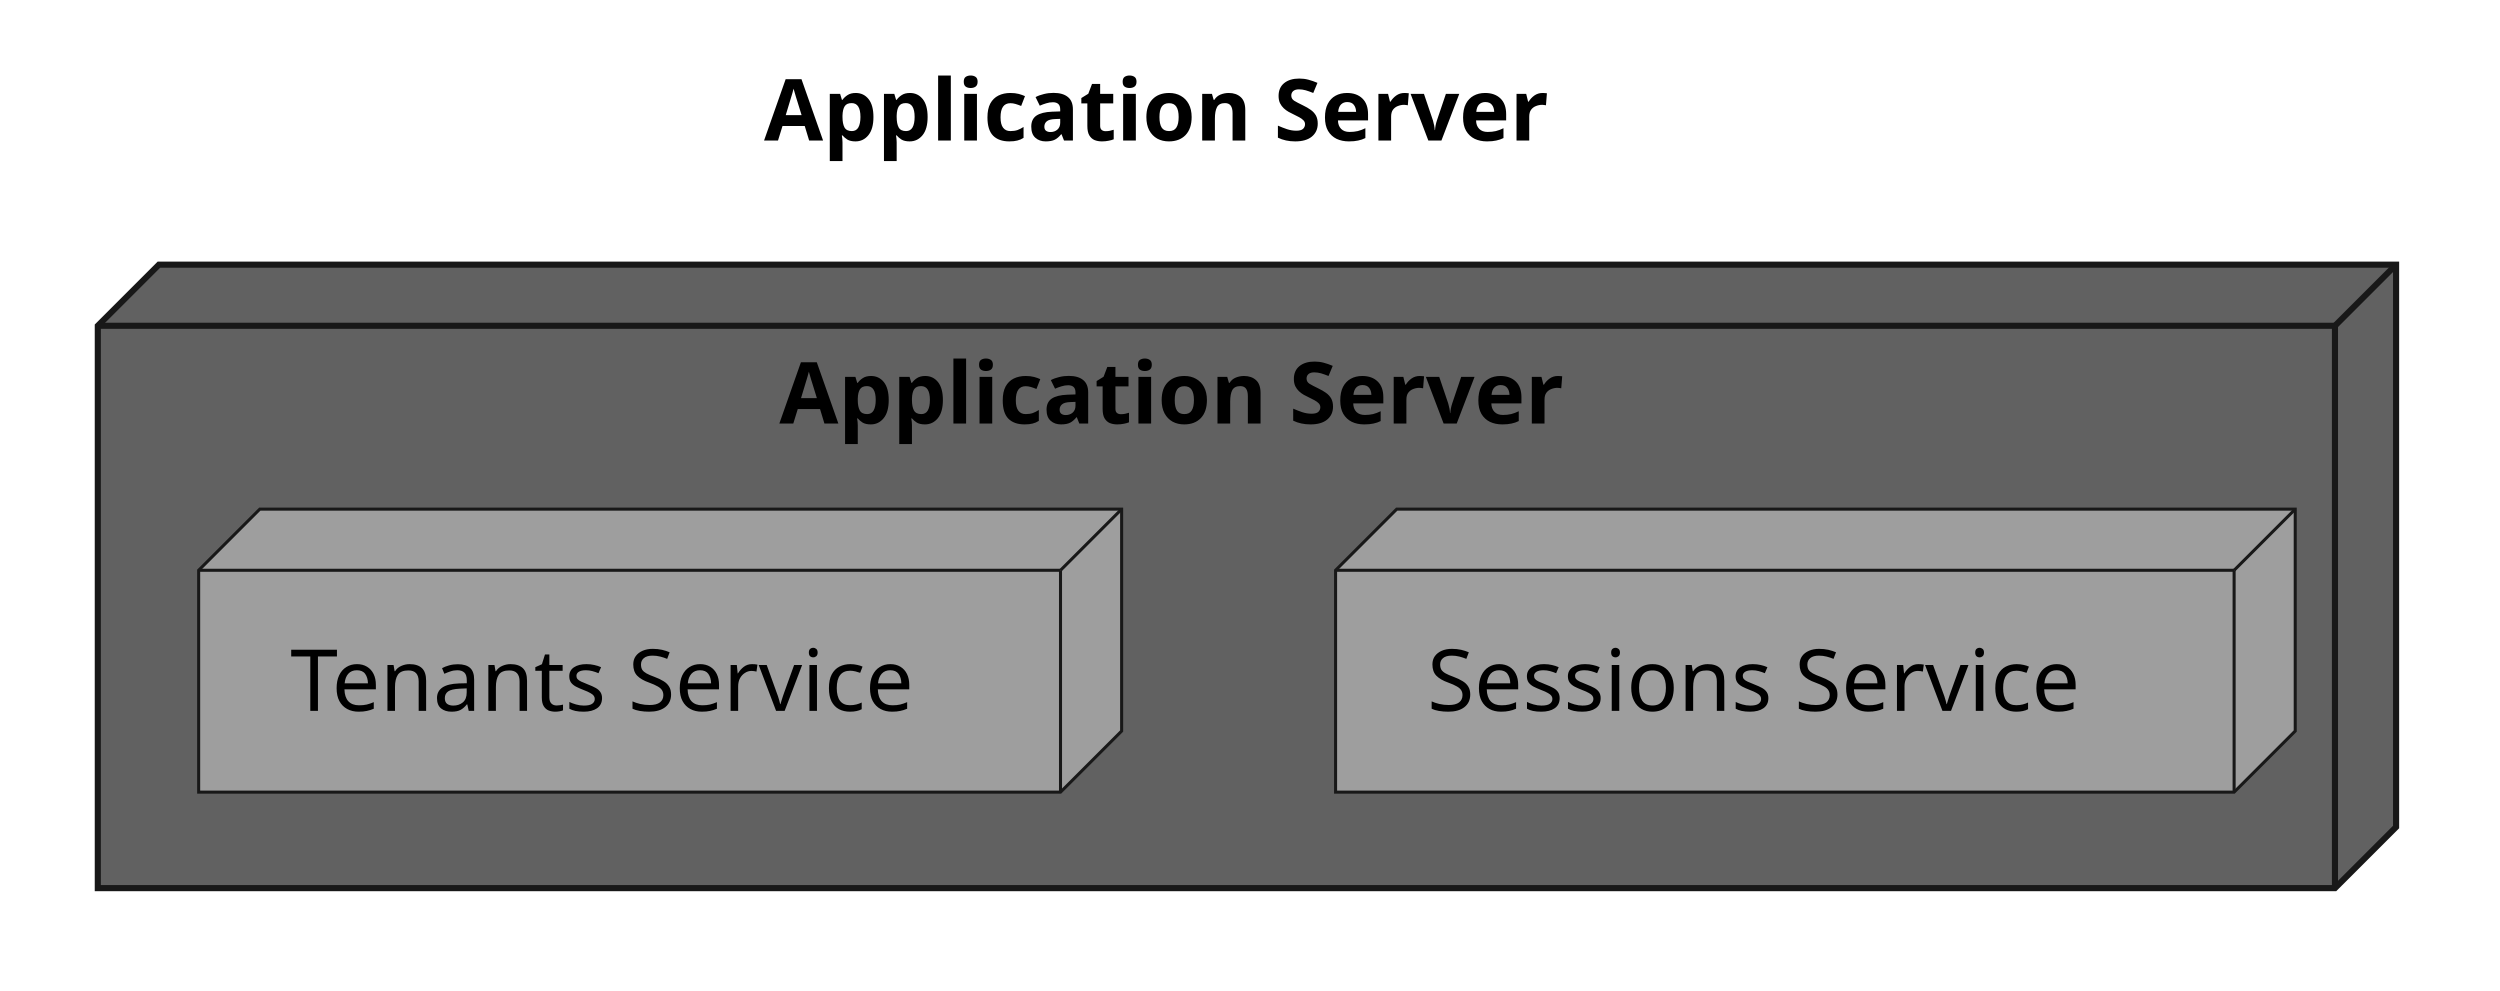
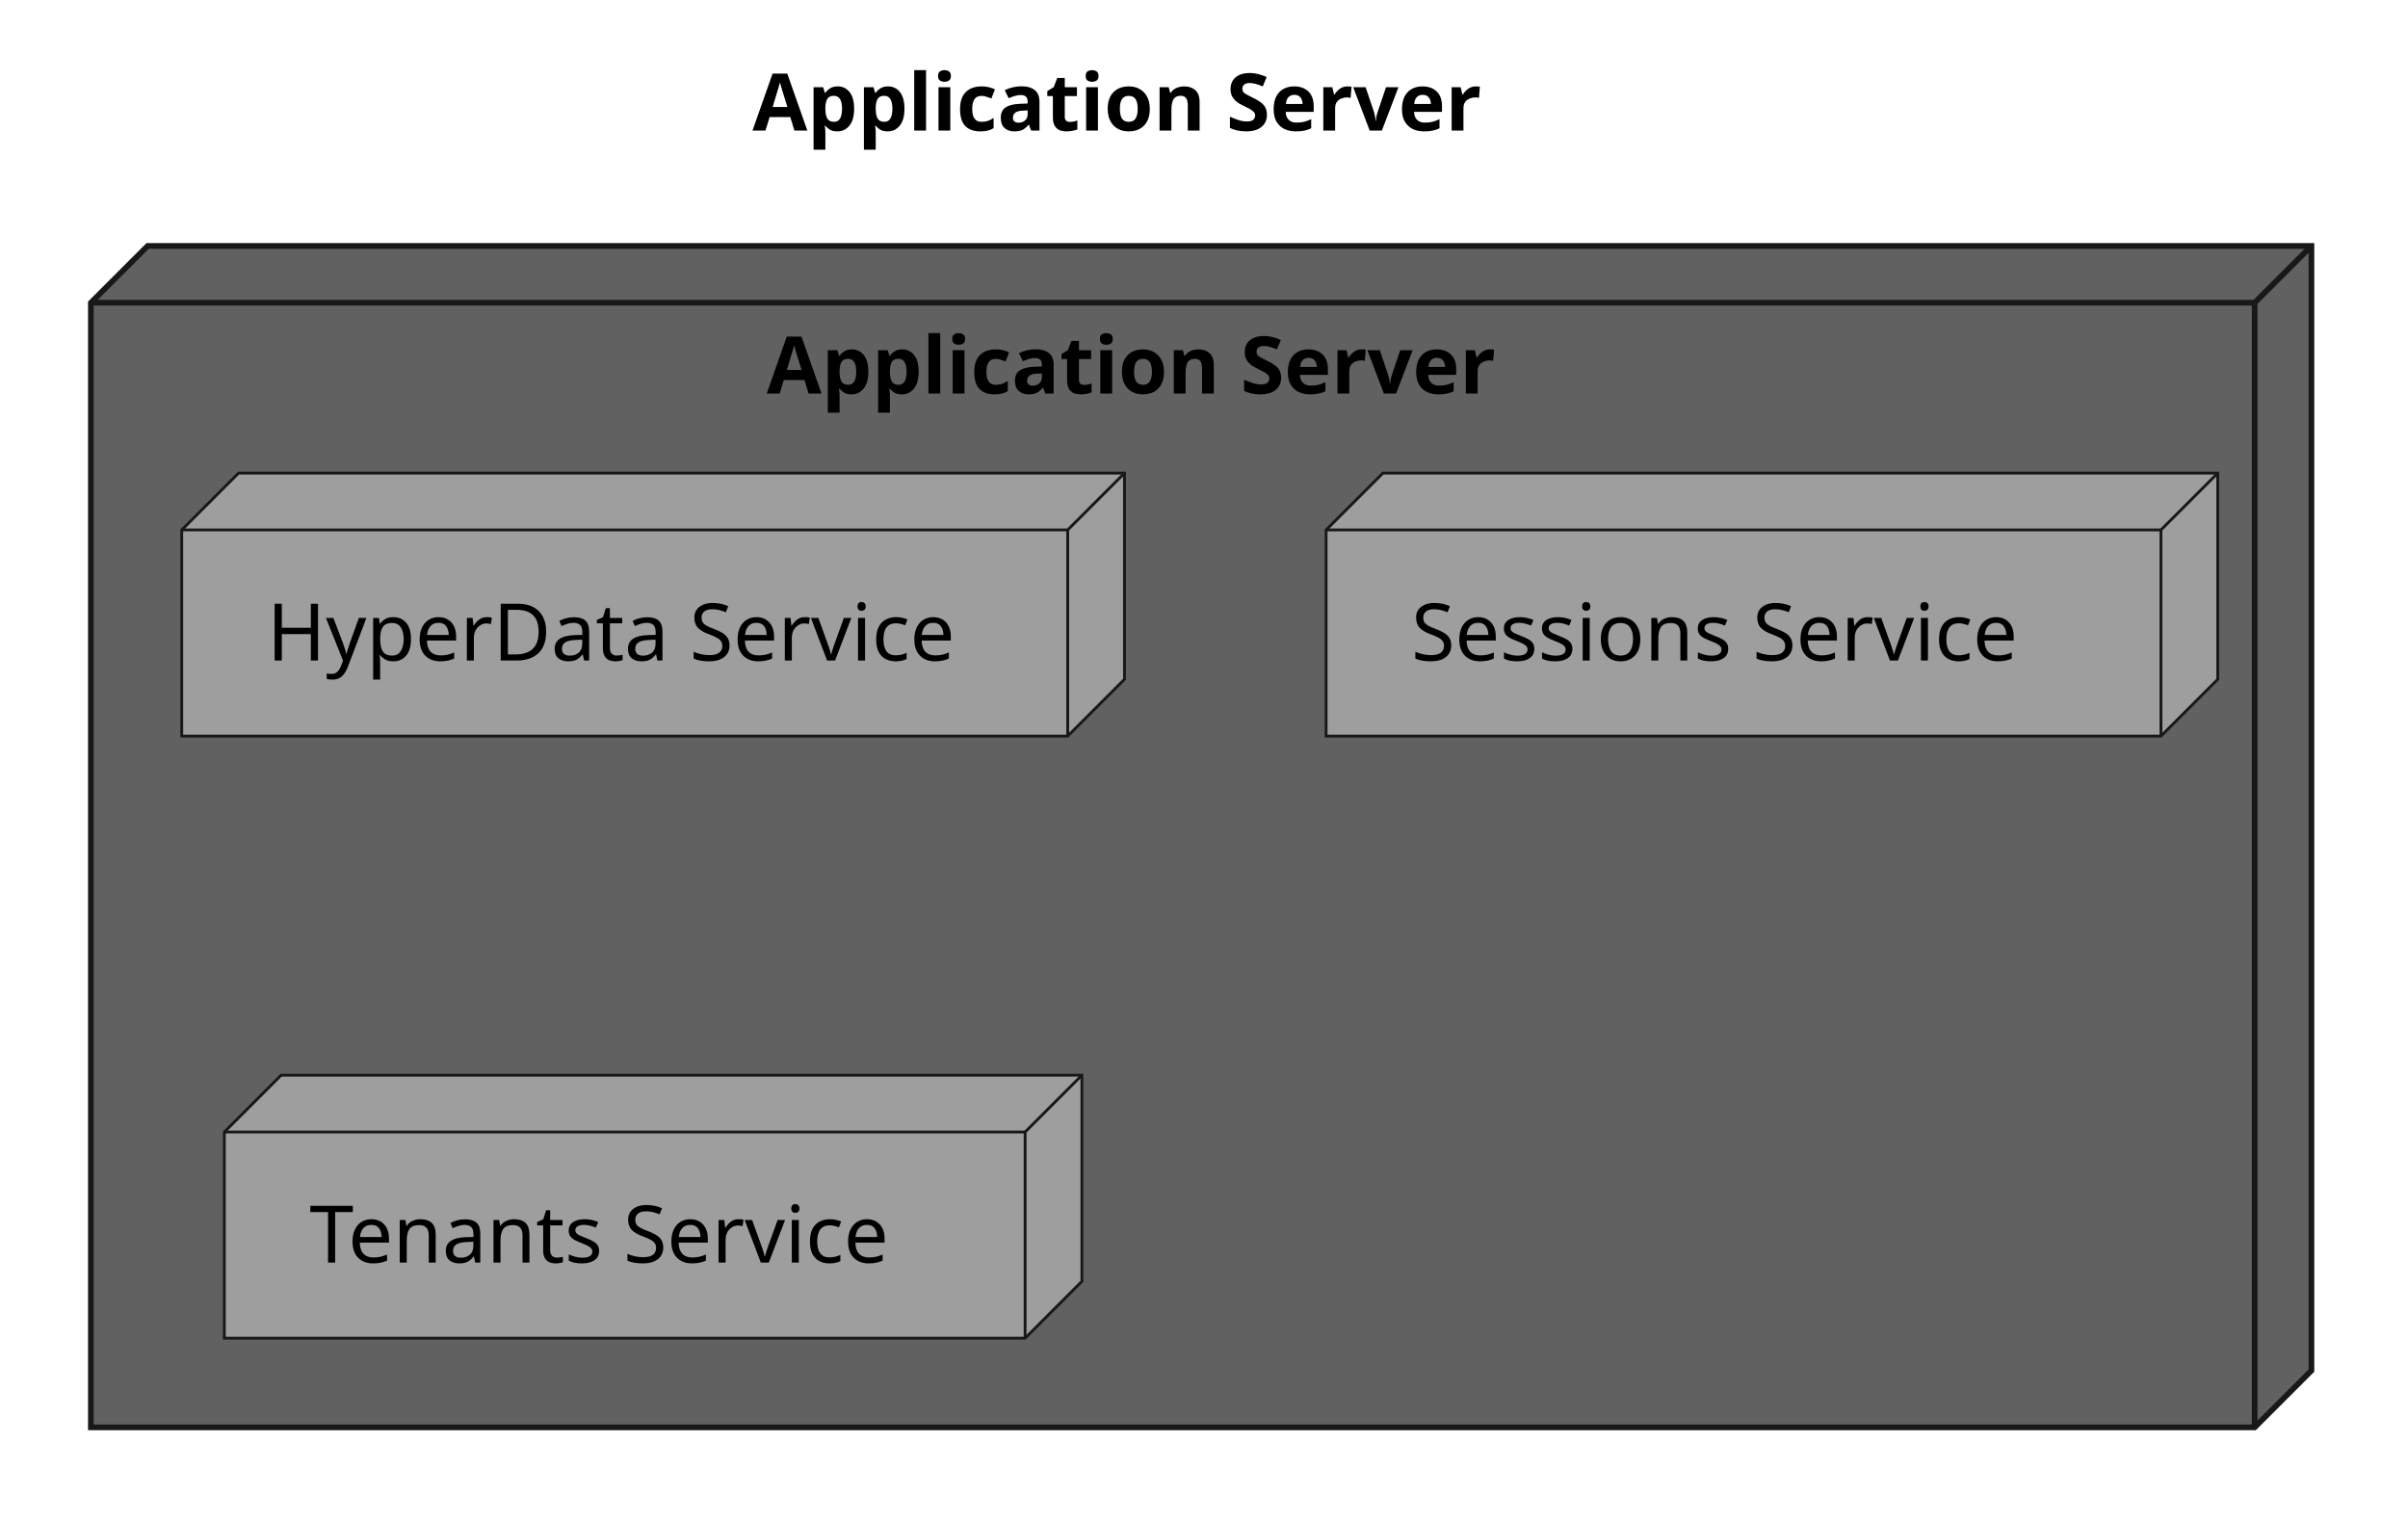
- <svg xmlns="http://www.w3.org/2000/svg" xmlns:xlink="http://www.w3.org/1999/xlink" contentStyleType="text/css" height="162px" preserveAspectRatio="none" style="width:409px;height:162px;background:#FFFFFF;" version="1.1" viewBox="0 0 409 162" width="409px" zoomAndPan="magnify">
+ <svg xmlns="http://www.w3.org/2000/svg" xmlns:xlink="http://www.w3.org/1999/xlink" contentStyleType="text/css" height="268px" preserveAspectRatio="none" style="width:424px;height:268px;background:#FFFFFF;" version="1.1" viewBox="0 0 424 268" width="424px" zoomAndPan="magnify">
  <defs />
  <g>
-     <text fill="#000000" font-family="sans-serif" font-size="14" font-weight="bold" lengthAdjust="spacing" textLength="145" x="125" y="22.995">Application Server</text>
+     <text fill="#000000" font-family="sans-serif" font-size="14" font-weight="bold" lengthAdjust="spacing" textLength="145" x="132.5" y="22.995">Application Server</text>
    <g id="cluster_Application_Server">
-       <polygon fill="#616161" points="16,53.297,26,43.297,392,43.297,392,135.297,382,145.297,16,145.297,16,53.297" style="stroke:#181818;stroke-width:1.0;" />
-       <line style="stroke:#181818;stroke-width:1.0;" x1="382" x2="392" y1="53.297" y2="43.297" />
-       <line style="stroke:#181818;stroke-width:1.0;" x1="16" x2="382" y1="53.297" y2="53.297" />
-       <line style="stroke:#181818;stroke-width:1.0;" x1="382" x2="382" y1="53.297" y2="145.297" />
-       <text fill="#000000" font-family="sans-serif" font-size="14" font-weight="bold" lengthAdjust="spacing" textLength="145" x="127.5" y="69.292">Application Server</text>
+       <polygon fill="#616161" points="16,53.297,26,43.297,407,43.297,407,241.297,397,251.297,16,251.297,16,53.297" style="stroke:#181818;stroke-width:1.0;" />
+       <line style="stroke:#181818;stroke-width:1.0;" x1="397" x2="407" y1="53.297" y2="43.297" />
+       <line style="stroke:#181818;stroke-width:1.0;" x1="16" x2="397" y1="53.297" y2="53.297" />
+       <line style="stroke:#181818;stroke-width:1.0;" x1="397" x2="397" y1="53.297" y2="251.297" />
+       <text fill="#000000" font-family="sans-serif" font-size="14" font-weight="bold" lengthAdjust="spacing" textLength="145" x="135" y="69.292">Application Server</text>
+     </g>
+     <g id="elem_HyperData_Service">
+       <a href="./hyperdata.svg" target="_top" title="./hyperdata.svg" xlink:actuate="onRequest" xlink:href="./hyperdata.svg" xlink:show="new" xlink:title="./hyperdata.svg" xlink:type="simple">
+         <polygon fill="#9E9E9E" points="32,93.297,42,83.297,198,83.297,198,119.594,188,129.594,32,129.594,32,93.297" style="stroke:#181818;stroke-width:0.5;" />
+         <line style="stroke:#181818;stroke-width:0.5;" x1="188" x2="198" y1="93.297" y2="83.297" />
+         <line style="stroke:#181818;stroke-width:0.5;" x1="32" x2="188" y1="93.297" y2="93.297" />
+         <line style="stroke:#181818;stroke-width:0.5;" x1="188" x2="188" y1="93.297" y2="129.594" />
+         <text fill="#000000" font-family="sans-serif" font-size="14" lengthAdjust="spacing" textLength="126" x="47" y="116.292">HyperData Service</text>
+       </a>
    </g>
    <g id="elem_Sessions_Service">
      <a href="./sessions.svg" target="_top" title="./sessions.svg" xlink:actuate="onRequest" xlink:href="./sessions.svg" xlink:show="new" xlink:title="./sessions.svg" xlink:type="simple">
-         <polygon fill="#9E9E9E" points="218.5,93.297,228.5,83.297,375.5,83.297,375.5,119.594,365.5,129.594,218.5,129.594,218.5,93.297" style="stroke:#181818;stroke-width:0.5;" />
-         <line style="stroke:#181818;stroke-width:0.5;" x1="365.5" x2="375.5" y1="93.297" y2="83.297" />
-         <line style="stroke:#181818;stroke-width:0.5;" x1="218.5" x2="365.5" y1="93.297" y2="93.297" />
-         <line style="stroke:#181818;stroke-width:0.5;" x1="365.5" x2="365.5" y1="93.297" y2="129.594" />
-         <text fill="#000000" font-family="sans-serif" font-size="14" lengthAdjust="spacing" textLength="117" x="233.5" y="116.292">Sessions Service</text>
+         <polygon fill="#9E9E9E" points="233.5,93.297,243.5,83.297,390.5,83.297,390.5,119.594,380.5,129.594,233.5,129.594,233.5,93.297" style="stroke:#181818;stroke-width:0.5;" />
+         <line style="stroke:#181818;stroke-width:0.5;" x1="380.5" x2="390.5" y1="93.297" y2="83.297" />
+         <line style="stroke:#181818;stroke-width:0.5;" x1="233.5" x2="380.5" y1="93.297" y2="93.297" />
+         <line style="stroke:#181818;stroke-width:0.5;" x1="380.5" x2="380.5" y1="93.297" y2="129.594" />
+         <text fill="#000000" font-family="sans-serif" font-size="14" lengthAdjust="spacing" textLength="117" x="248.5" y="116.292">Sessions Service</text>
      </a>
    </g>
    <g id="elem_Tenants_Service">
      <a href="./tenants.svg" target="_top" title="./tenants.svg" xlink:actuate="onRequest" xlink:href="./tenants.svg" xlink:show="new" xlink:title="./tenants.svg" xlink:type="simple">
-         <polygon fill="#9E9E9E" points="32.5,93.297,42.5,83.297,183.5,83.297,183.5,119.594,173.5,129.594,32.5,129.594,32.5,93.297" style="stroke:#181818;stroke-width:0.5;" />
-         <line style="stroke:#181818;stroke-width:0.5;" x1="173.5" x2="183.5" y1="93.297" y2="83.297" />
-         <line style="stroke:#181818;stroke-width:0.5;" x1="32.5" x2="173.5" y1="93.297" y2="93.297" />
-         <line style="stroke:#181818;stroke-width:0.5;" x1="173.5" x2="173.5" y1="93.297" y2="129.594" />
-         <text fill="#000000" font-family="sans-serif" font-size="14" lengthAdjust="spacing" textLength="111" x="47.5" y="116.292">Tenants Service</text>
+         <polygon fill="#9E9E9E" points="39.5,199.297,49.5,189.297,190.5,189.297,190.5,225.594,180.5,235.594,39.5,235.594,39.5,199.297" style="stroke:#181818;stroke-width:0.5;" />
+         <line style="stroke:#181818;stroke-width:0.5;" x1="180.5" x2="190.5" y1="199.297" y2="189.297" />
+         <line style="stroke:#181818;stroke-width:0.5;" x1="39.5" x2="180.5" y1="199.297" y2="199.297" />
+         <line style="stroke:#181818;stroke-width:0.5;" x1="180.5" x2="180.5" y1="199.297" y2="235.594" />
+         <text fill="#000000" font-family="sans-serif" font-size="14" lengthAdjust="spacing" textLength="111" x="54.5" y="222.292">Tenants Service</text>
      </a>
    </g>
  </g>
</svg>
